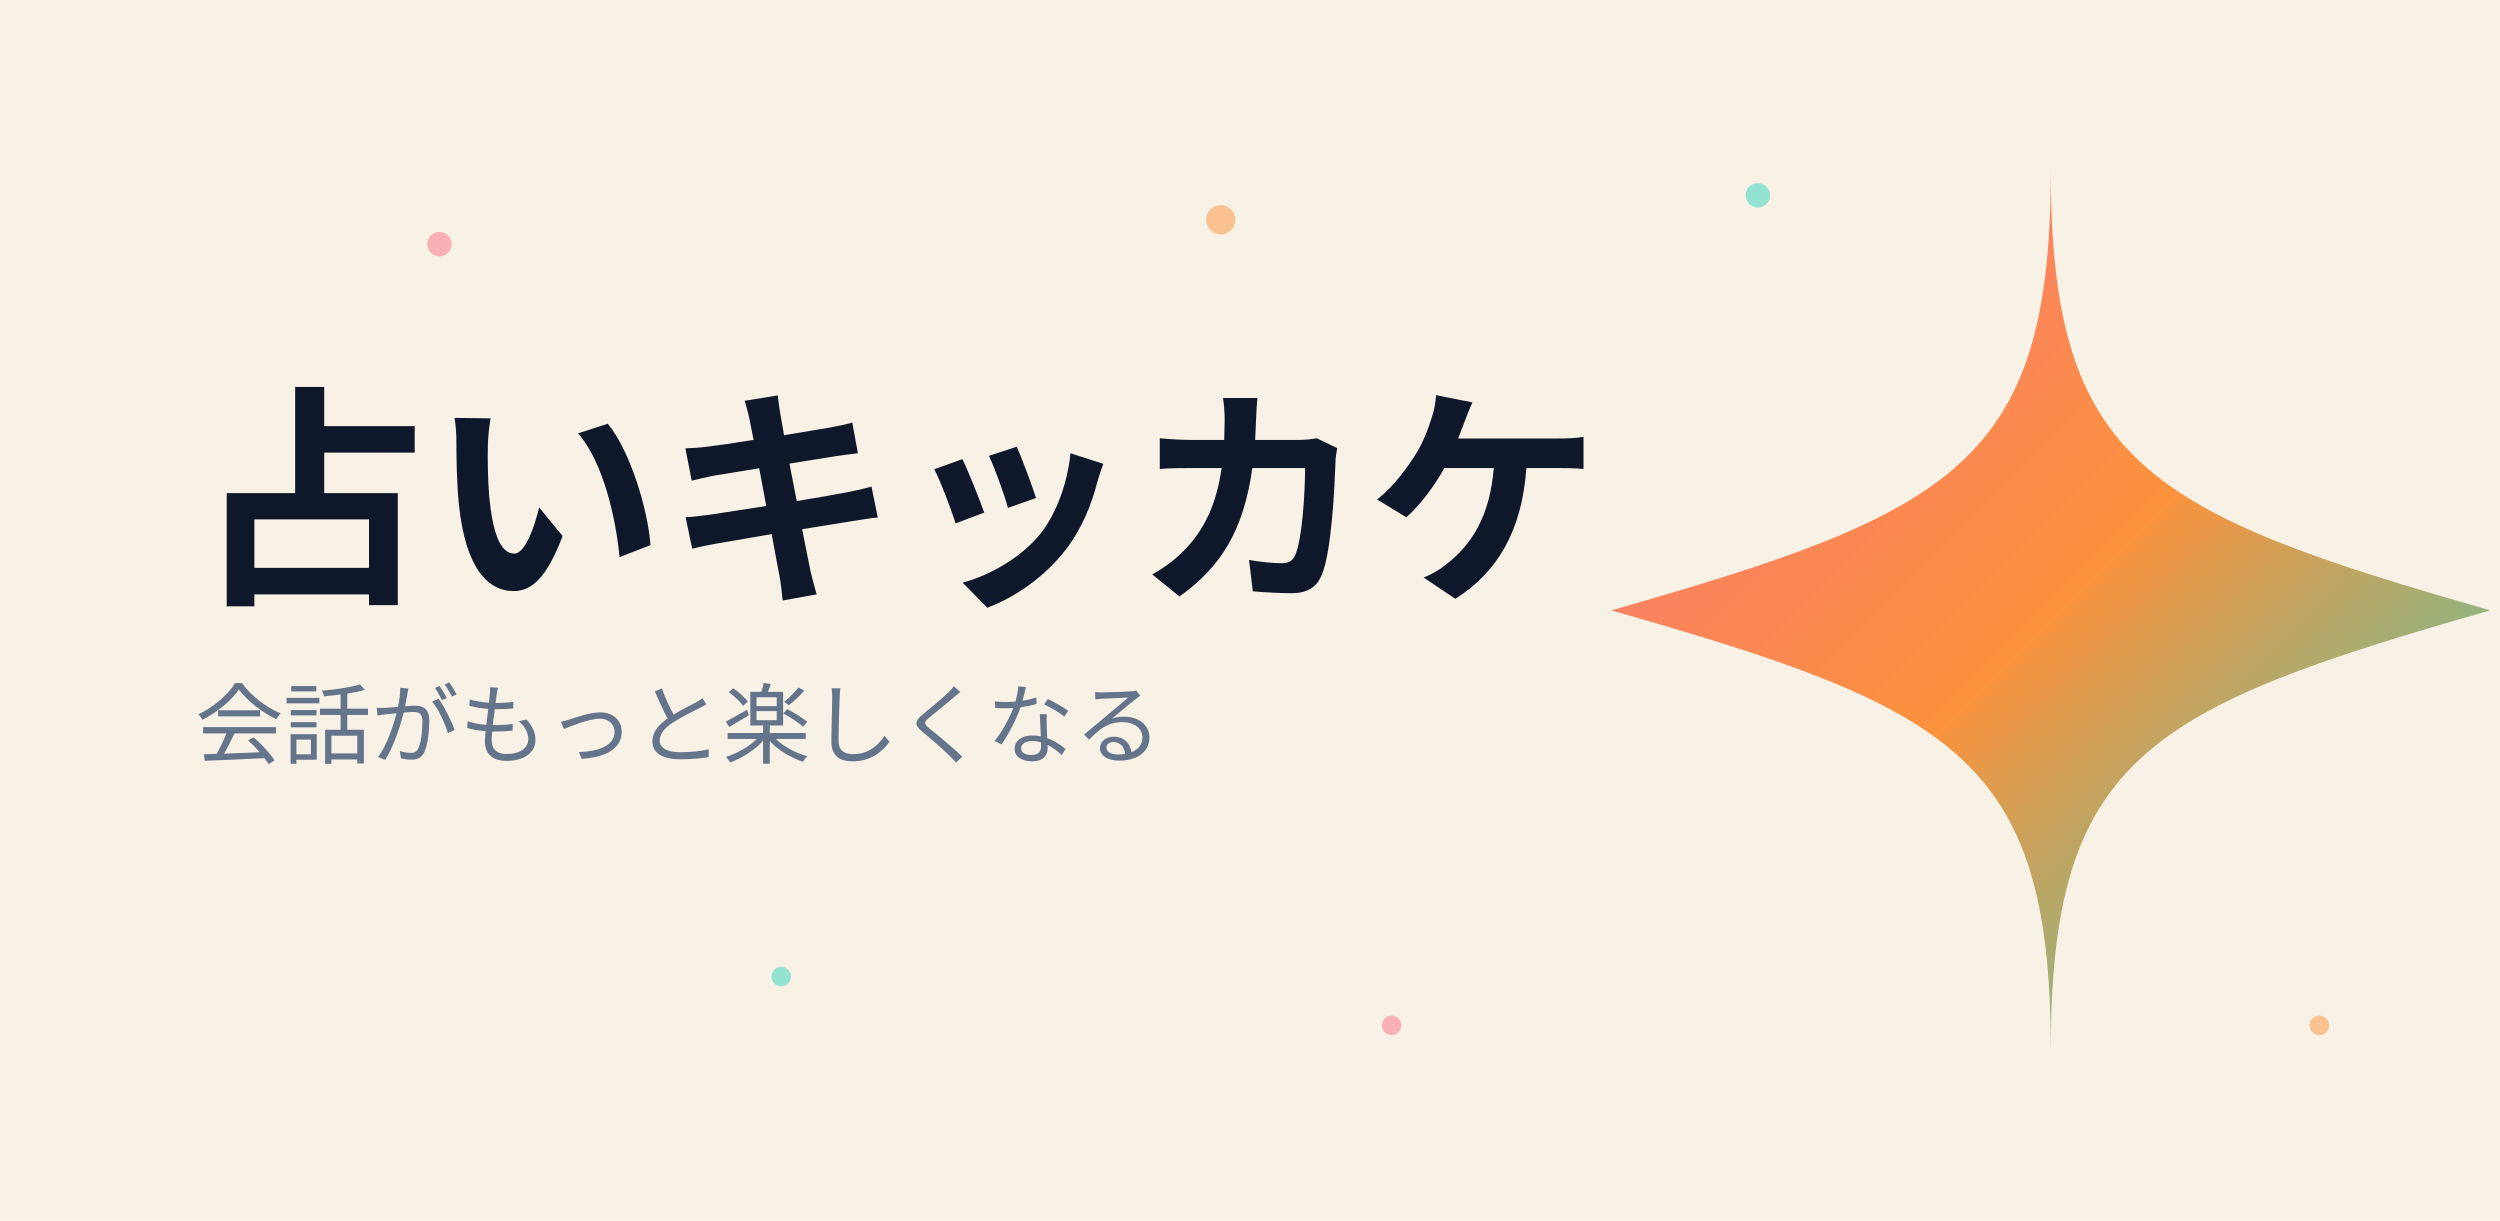
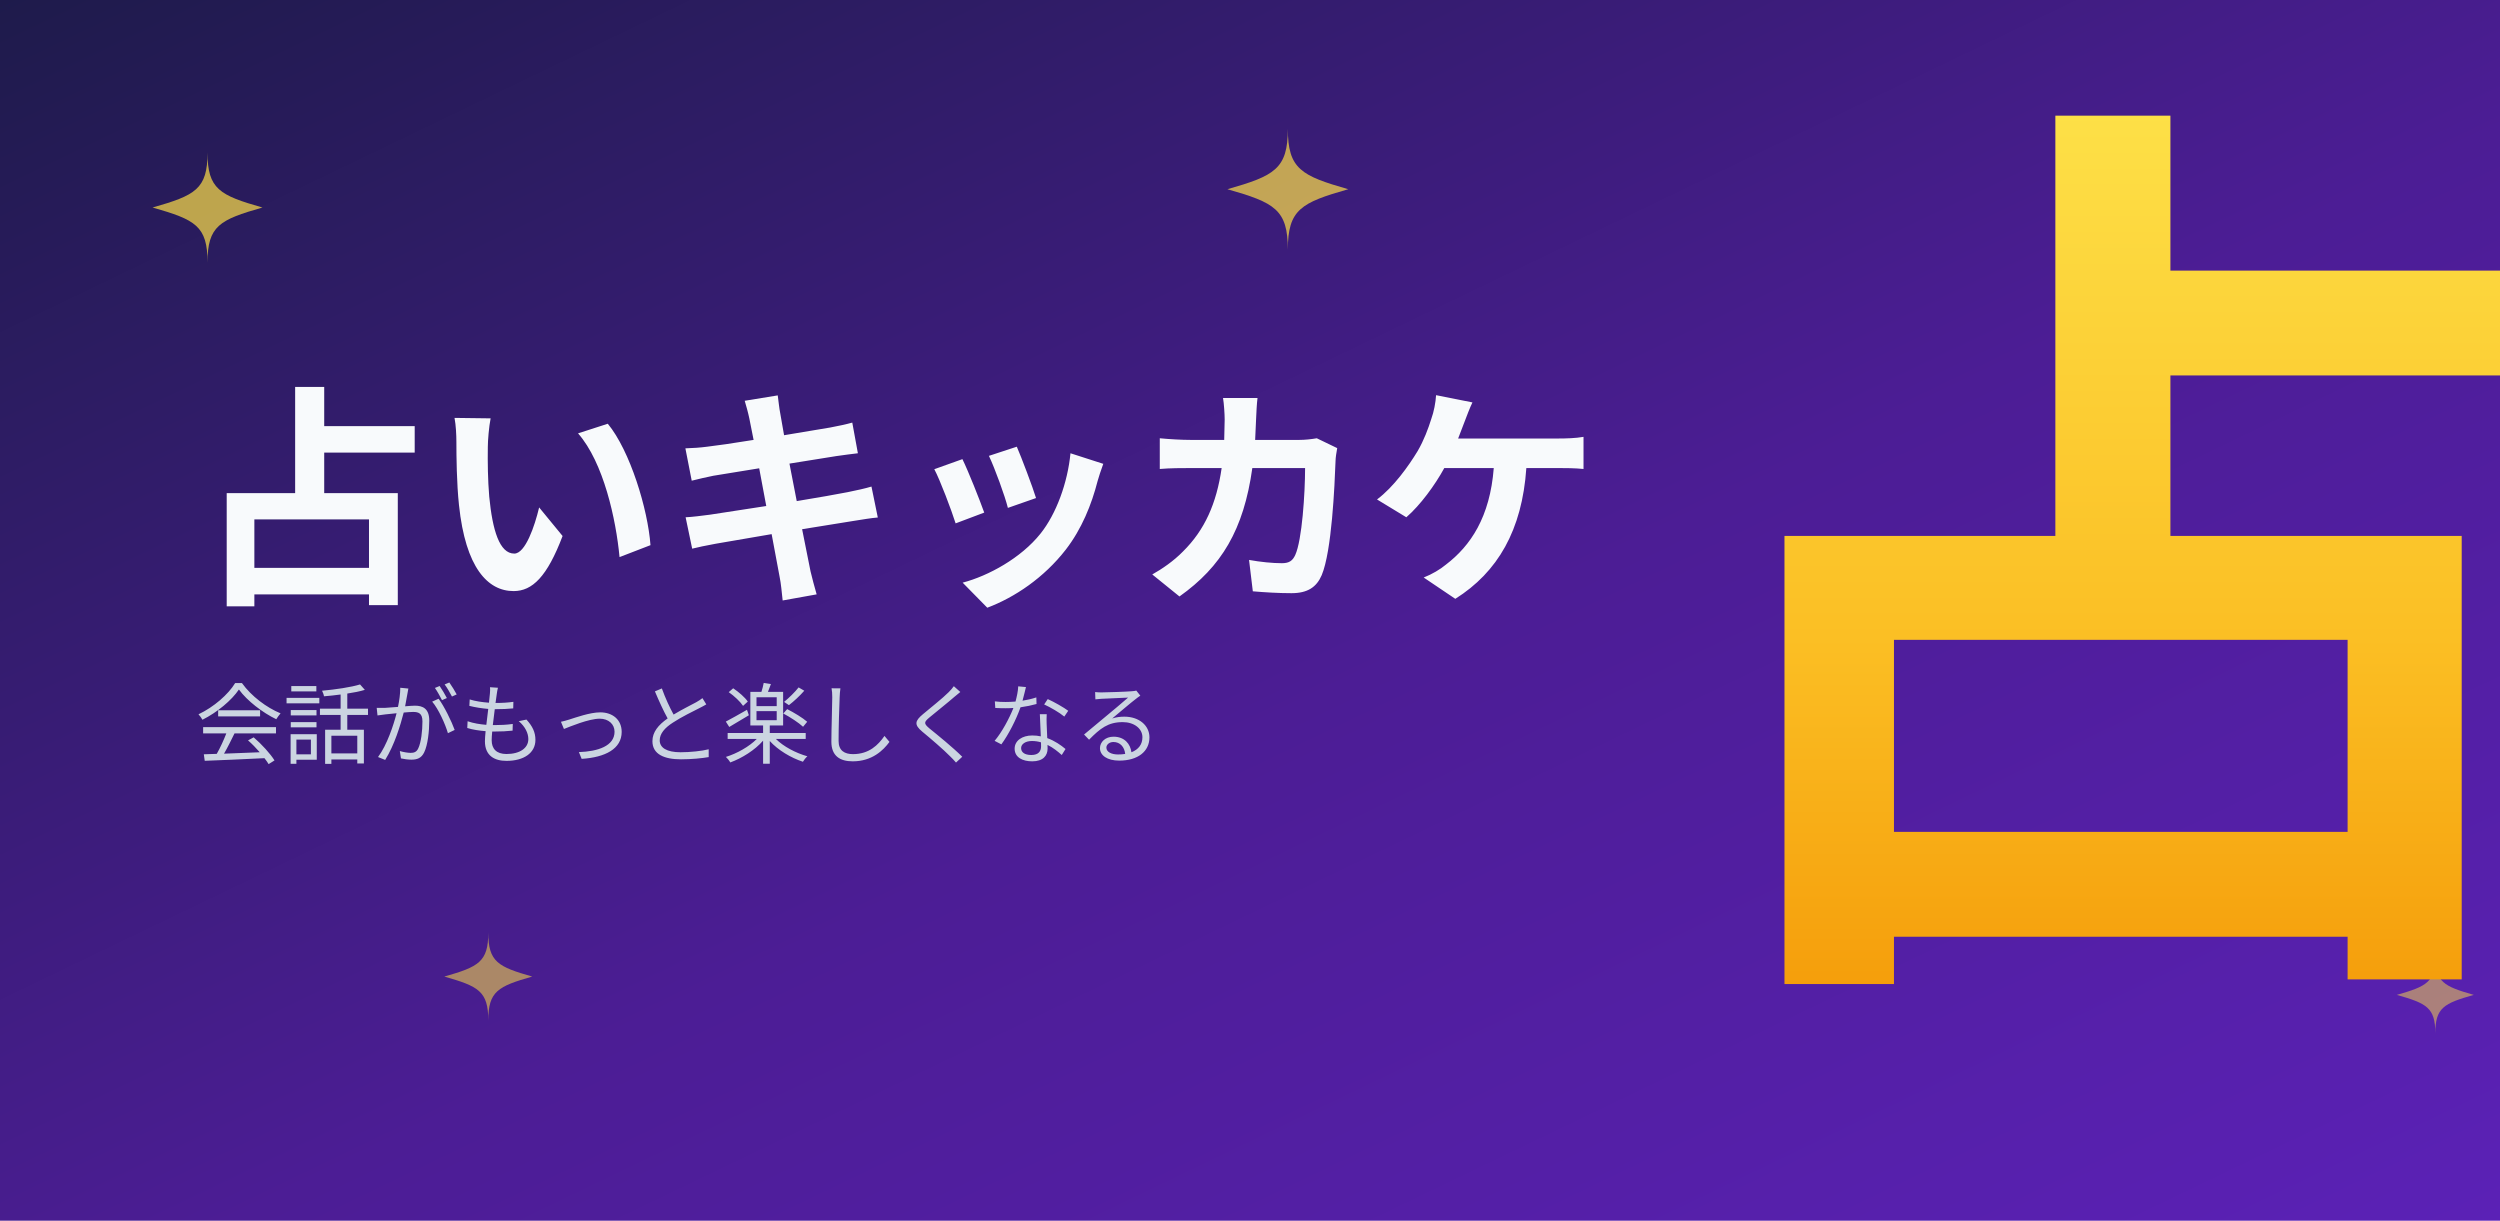
<svg xmlns="http://www.w3.org/2000/svg" viewBox="0 0 1024 500">
  <defs>
-     <linearGradient id="starGrad" x1="0" y1="0" x2="1" y2="1">
-       <stop offset="0%" stop-color="#FB7185" />
-       <stop offset="50%" stop-color="#FB923C" />
-       <stop offset="100%" stop-color="#2DD4BF" />
+     <linearGradient id="bgGrad" x1="0" y1="0" x2="1" y2="1">
+       <stop offset="0%" stop-color="#1E1B4B" />
+       <stop offset="55%" stop-color="#4C1D95" />
+       <stop offset="100%" stop-color="#5B21B6" />
    </linearGradient>
+     <linearGradient id="goldGrad" x1="0" y1="0" x2="0" y2="1">
+       <stop offset="0%" stop-color="#FDE047" />
+       <stop offset="60%" stop-color="#FBBF24" />
+       <stop offset="100%" stop-color="#F59E0B" />
+     </linearGradient>
+     <symbol id="sparkle" viewBox="-200 -200 400 400">
+       <path d="M 0 -180 C 0 -60, 40 -40, 180 0 C 40 40, 0 60, 0 180 C 0 60, -40 40, -180 0 C -40 -40, 0 -60, 0 -180 Z" />
+     </symbol>
  </defs>
-   <rect width="1024" height="500" fill="#F8F1E5" />
-   <circle cx="180" cy="100" r="5" fill="#FB7185" opacity="0.5" />
-   <circle cx="320" cy="400" r="4" fill="#2DD4BF" opacity="0.5" />
-   <circle cx="500" cy="90" r="6" fill="#FB923C" opacity="0.5" />
-   <circle cx="570" cy="420" r="4" fill="#FB7185" opacity="0.5" />
-   <circle cx="720" cy="80" r="5" fill="#2DD4BF" opacity="0.5" />
-   <circle cx="950" cy="420" r="4" fill="#FB923C" opacity="0.5" />
-   <text x="80" y="240" font-family="Rounded Mplus 1c Black, sans-serif" font-size="96" font-weight="900" fill="#0F172A">占いキッカケ</text>
-   <text x="80" y="310" font-family="Rounded Mplus 1c, sans-serif" font-size="36" font-weight="400" fill="#64748B">会話がもっと楽しくなる</text>
-   <g transform="translate(840, 250)">
-     <path d="M 0 -180              C 0 -60, 40 -40, 180 0              C 40 40, 0 60, 0 180              C 0 60, -40 40, -180 0              C -40 -40, 0 -60, 0 -180 Z" fill="url(#starGrad)" />
-   </g>
+   <rect width="1024" height="500" fill="url(#bgGrad)" />
+   <use href="#sparkle" x="60" y="60" width="50" height="50" fill="#FDE047" opacity="0.7" />
+   <use href="#sparkle" x="180" y="380" width="40" height="40" fill="#FDE047" opacity="0.55" />
+   <use href="#sparkle" x="500" y="50" width="55" height="55" fill="#FDE047" opacity="0.7" />
+   <use href="#sparkle" x="980" y="390" width="35" height="35" fill="#FDE047" opacity="0.5" />
+   <text x="80" y="240" font-family="Rounded Mplus 1c Black, sans-serif" font-size="96" font-weight="900" fill="#F8FAFC">占いキッカケ</text>
+   <text x="80" y="310" font-family="Rounded Mplus 1c, sans-serif" font-size="36" font-weight="400" fill="#CBD5E1">会話がもっと楽しくなる</text>
+   <text x="870" y="370" font-family="Rounded Mplus 1c Black, sans-serif" font-size="380" font-weight="900" fill="url(#goldGrad)" text-anchor="middle">占</text>
</svg>
